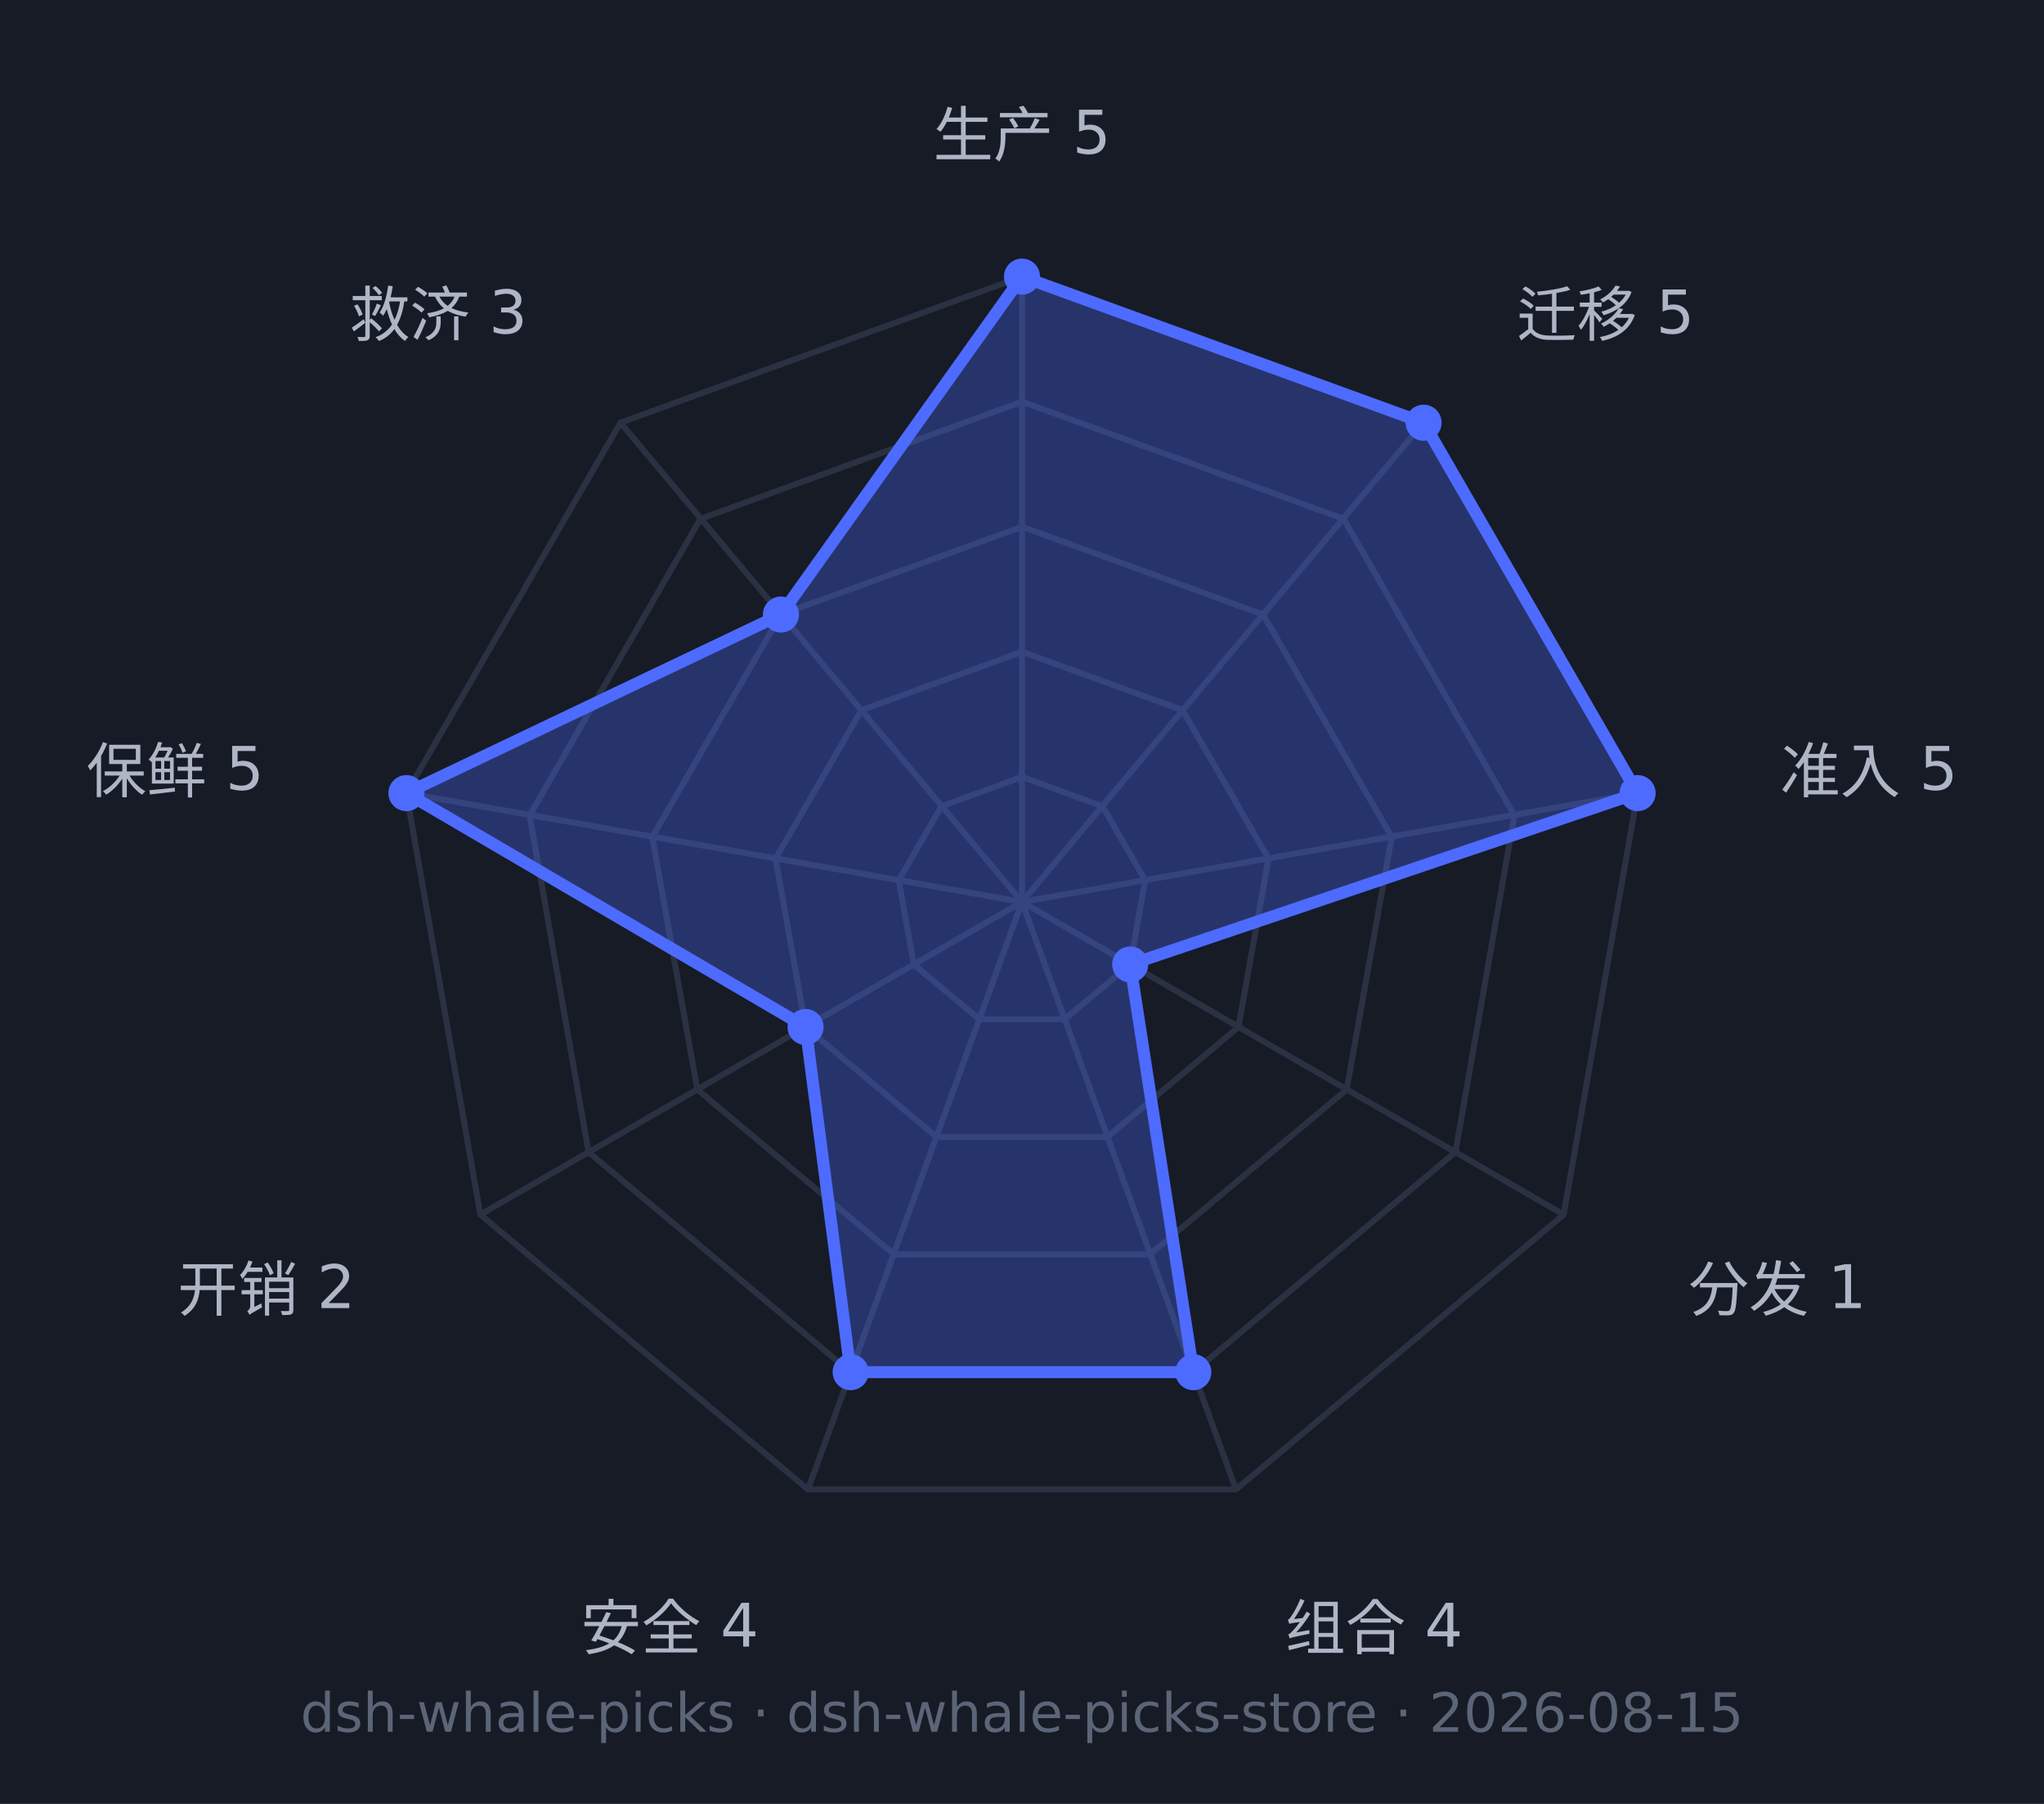
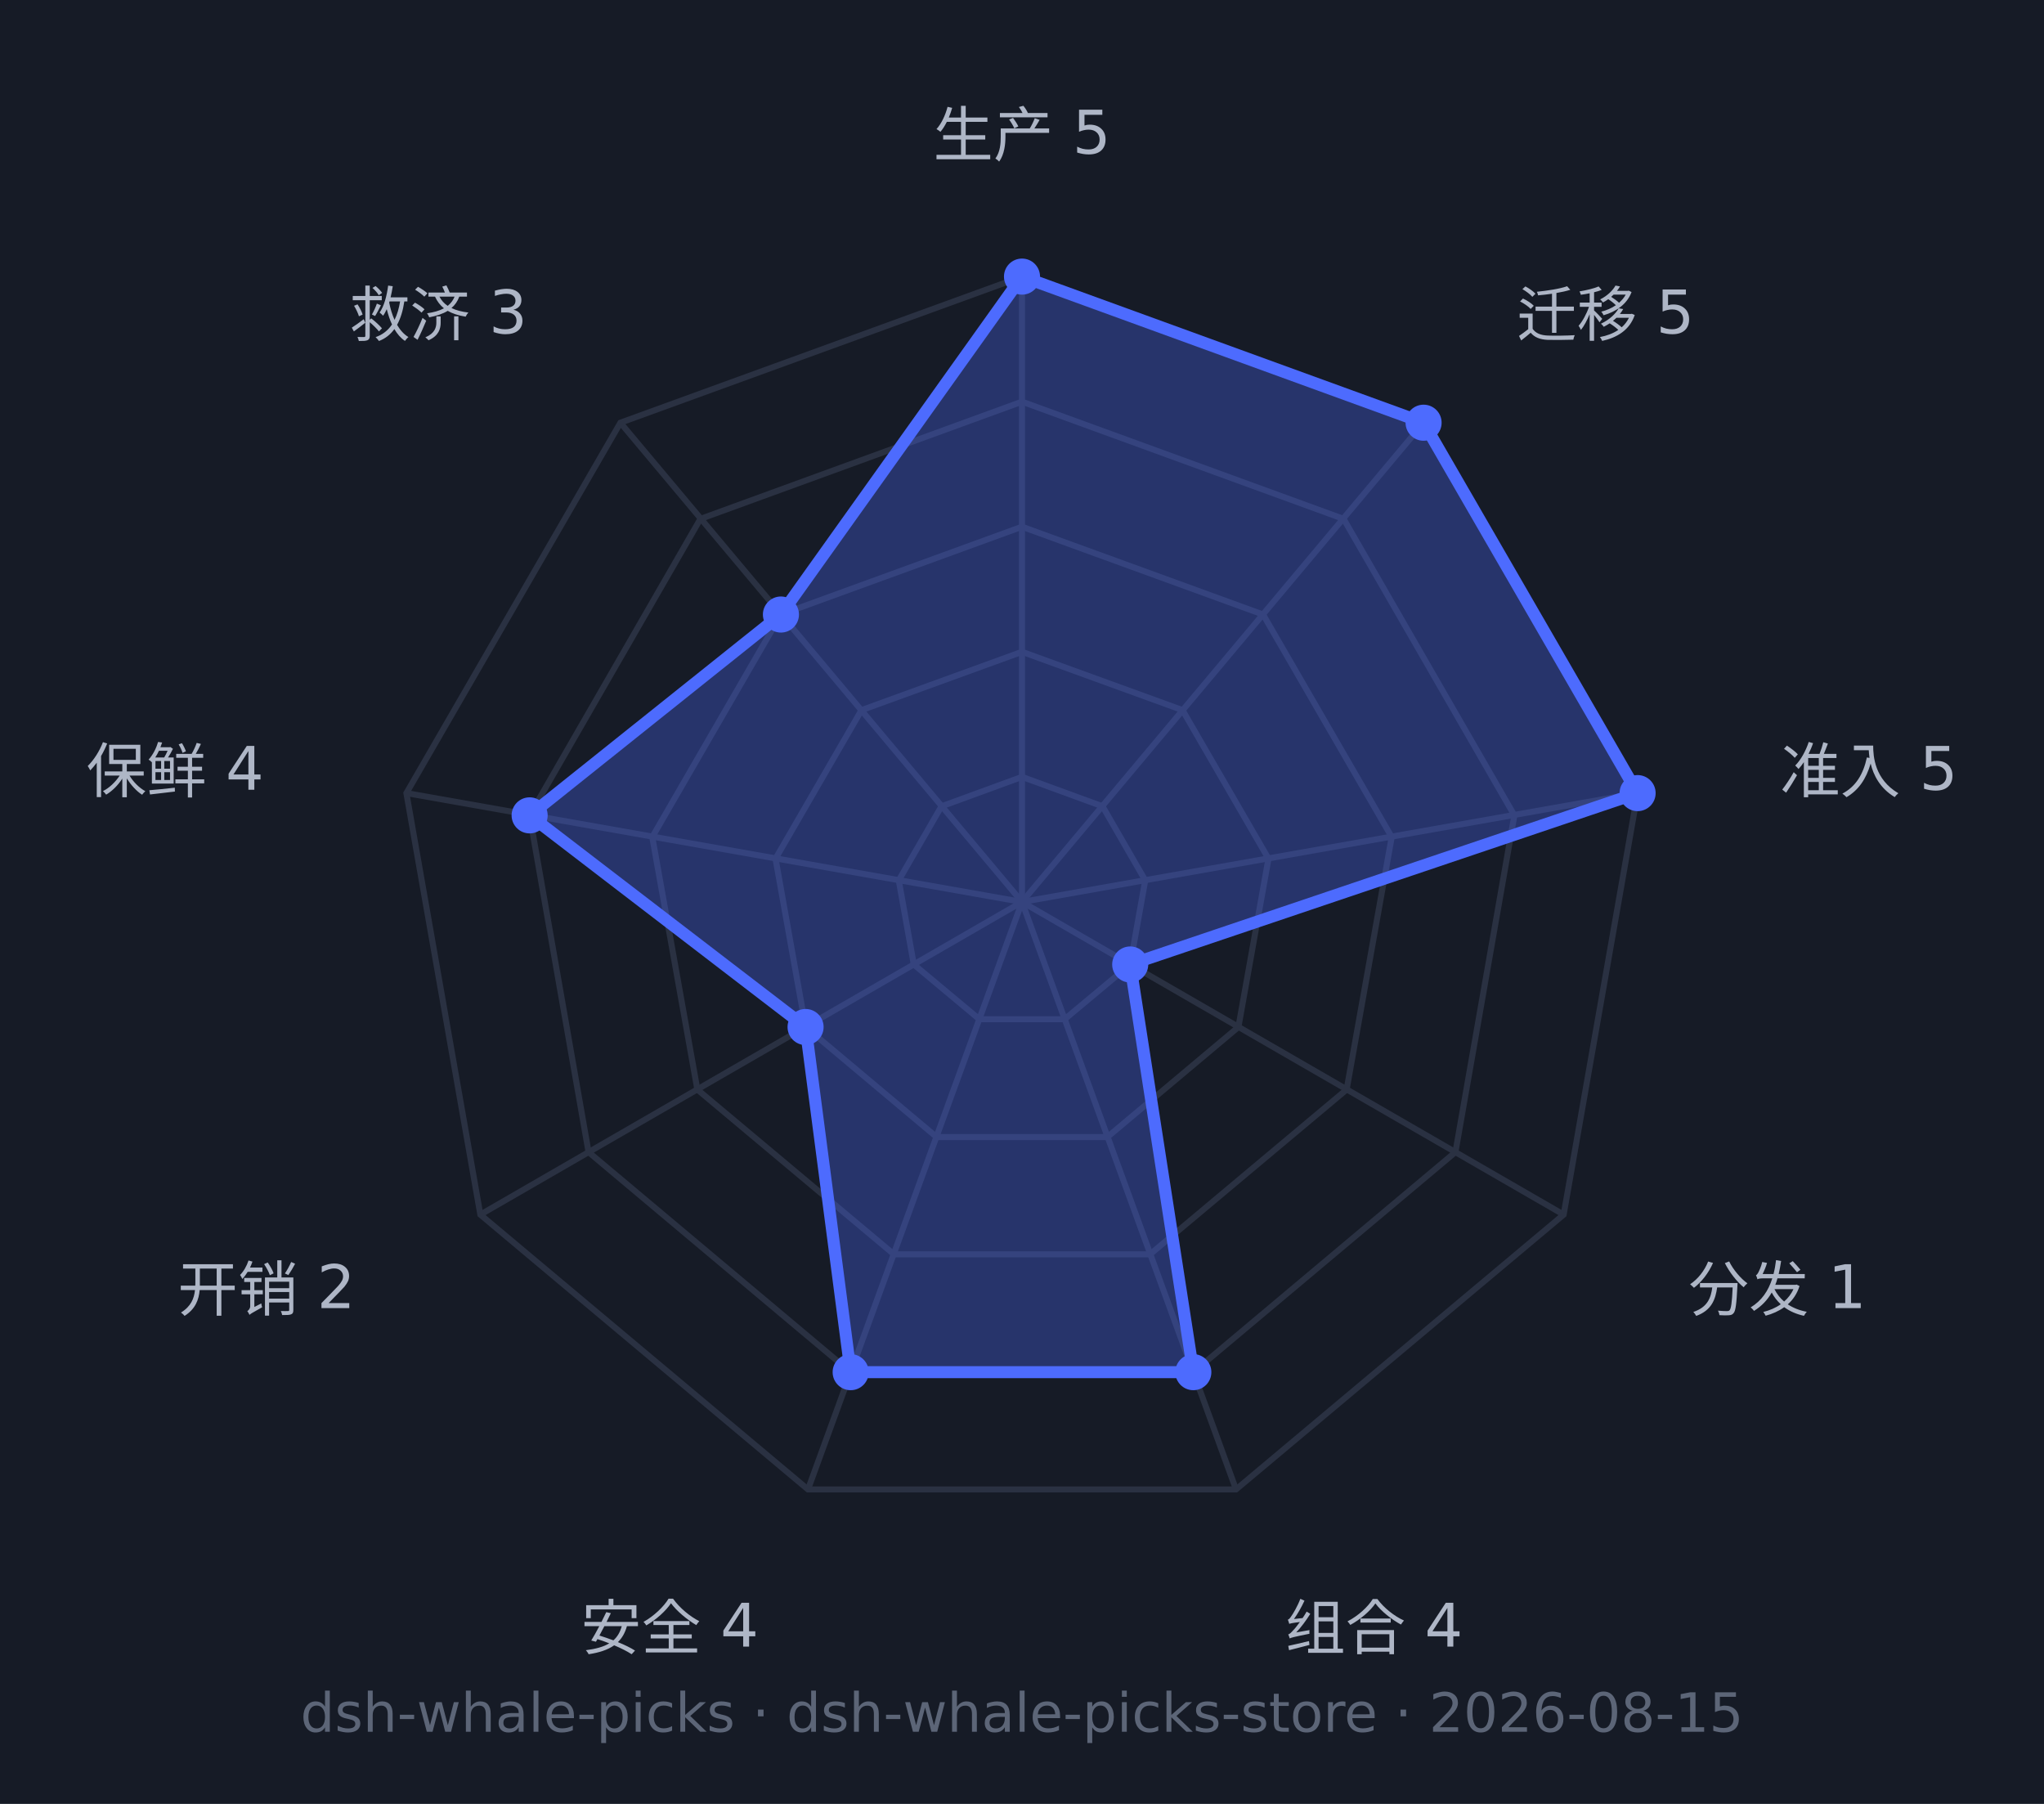
<svg xmlns="http://www.w3.org/2000/svg" width="340" height="300" viewBox="0 0 340 300" role="img" aria-label="dsh-whale-picks-store nine-goal radar">
  <rect width="340" height="300" fill="#161b26" />
  <polygon points="170.0,129.2 183.4,134.1 190.5,146.4 188.0,160.4 177.1,169.5 162.9,169.5 152.0,160.4 149.5,146.4 156.6,134.1" fill="none" stroke="#2a3142" stroke-width="1" />
  <polygon points="170.0,108.4 196.7,118.1 211.0,142.8 206.0,170.8 184.2,189.1 155.8,189.1 134.0,170.8 129.0,142.8 143.3,118.1" fill="none" stroke="#2a3142" stroke-width="1" />
  <polygon points="170.0,87.6 210.1,102.2 231.5,139.2 224.0,181.2 191.3,208.6 148.7,208.6 116.0,181.2 108.5,139.2 129.9,102.2" fill="none" stroke="#2a3142" stroke-width="1" />
  <polygon points="170.0,66.8 223.5,86.3 251.9,135.6 242.1,191.6 198.5,228.2 141.5,228.2 97.9,191.6 88.1,135.6 116.5,86.3" fill="none" stroke="#2a3142" stroke-width="1" />
  <polygon points="170.0,46.0 236.8,70.3 272.4,131.9 260.1,202.0 205.6,247.7 134.4,247.7 79.9,202.0 67.6,131.9 103.2,70.3" fill="none" stroke="#2a3142" stroke-width="1" />
  <line x1="170" y1="150" x2="170.0" y2="46.0" stroke="#2a3142" stroke-width="1" />
  <line x1="170" y1="150" x2="236.8" y2="70.3" stroke="#2a3142" stroke-width="1" />
  <line x1="170" y1="150" x2="272.4" y2="131.9" stroke="#2a3142" stroke-width="1" />
  <line x1="170" y1="150" x2="260.1" y2="202.0" stroke="#2a3142" stroke-width="1" />
  <line x1="170" y1="150" x2="205.6" y2="247.7" stroke="#2a3142" stroke-width="1" />
  <line x1="170" y1="150" x2="134.4" y2="247.7" stroke="#2a3142" stroke-width="1" />
  <line x1="170" y1="150" x2="79.9" y2="202.0" stroke="#2a3142" stroke-width="1" />
  <line x1="170" y1="150" x2="67.6" y2="131.9" stroke="#2a3142" stroke-width="1" />
  <line x1="170" y1="150" x2="103.2" y2="70.3" stroke="#2a3142" stroke-width="1" />
-   <polygon points="170.0,46.0 236.8,70.3 272.4,131.9 188.0,160.4 198.5,228.2 141.5,228.2 134.0,170.8 67.6,131.9 129.9,102.2" fill="rgba(77,107,254,0.32)" stroke="#4D6BFE" stroke-width="2" />
+   <polygon points="170.0,46.0 236.8,70.3 272.4,131.9 188.0,160.4 198.5,228.2 141.5,228.2 134.0,170.8 88.1,135.6 129.9,102.2" fill="rgba(77,107,254,0.32)" stroke="#4D6BFE" stroke-width="2" />
  <circle cx="170.0" cy="46.0" r="3" fill="#4D6BFE" />
  <circle cx="236.8" cy="70.3" r="3" fill="#4D6BFE" />
  <circle cx="272.4" cy="131.9" r="3" fill="#4D6BFE" />
  <circle cx="188.0" cy="160.4" r="3" fill="#4D6BFE" />
  <circle cx="198.5" cy="228.2" r="3" fill="#4D6BFE" />
  <circle cx="141.5" cy="228.2" r="3" fill="#4D6BFE" />
  <circle cx="134.0" cy="170.8" r="3" fill="#4D6BFE" />
-   <circle cx="67.6" cy="131.9" r="3" fill="#4D6BFE" />
+   <circle cx="88.1" cy="135.6" r="3" fill="#4D6BFE" />
  <circle cx="129.9" cy="102.2" r="3" fill="#4D6BFE" />
  <text x="170.0" y="26.0" fill="#aeb6c6" font-family="Verdana,DejaVu Sans,sans-serif" font-size="10" text-anchor="middle">生产 5</text>
  <text x="252.3" y="55.9" fill="#aeb6c6" font-family="Verdana,DejaVu Sans,sans-serif" font-size="10" text-anchor="start">迁移 5</text>
  <text x="296.1" y="131.8" fill="#aeb6c6" font-family="Verdana,DejaVu Sans,sans-serif" font-size="10" text-anchor="start">准入 5</text>
  <text x="280.9" y="218.0" fill="#aeb6c6" font-family="Verdana,DejaVu Sans,sans-serif" font-size="10" text-anchor="start">分发 1</text>
  <text x="213.8" y="274.3" fill="#aeb6c6" font-family="Verdana,DejaVu Sans,sans-serif" font-size="10" text-anchor="start">组合 4</text>
  <text x="126.2" y="274.3" fill="#aeb6c6" font-family="Verdana,DejaVu Sans,sans-serif" font-size="10" text-anchor="end">安全 4</text>
  <text x="59.1" y="218.0" fill="#aeb6c6" font-family="Verdana,DejaVu Sans,sans-serif" font-size="10" text-anchor="end">开销 2</text>
-   <text x="43.9" y="131.8" fill="#aeb6c6" font-family="Verdana,DejaVu Sans,sans-serif" font-size="10" text-anchor="end">保鲜 5</text>
+   <text x="43.9" y="131.8" fill="#aeb6c6" font-family="Verdana,DejaVu Sans,sans-serif" font-size="10" text-anchor="end">保鲜 4</text>
  <text x="87.7" y="55.9" fill="#aeb6c6" font-family="Verdana,DejaVu Sans,sans-serif" font-size="10" text-anchor="end">救济 3</text>
  <text x="170" y="288" fill="#5c6577" font-family="Verdana,DejaVu Sans,sans-serif" font-size="9" text-anchor="middle">dsh-whale-picks · dsh-whale-picks-store · 2026-08-15</text>
</svg>
